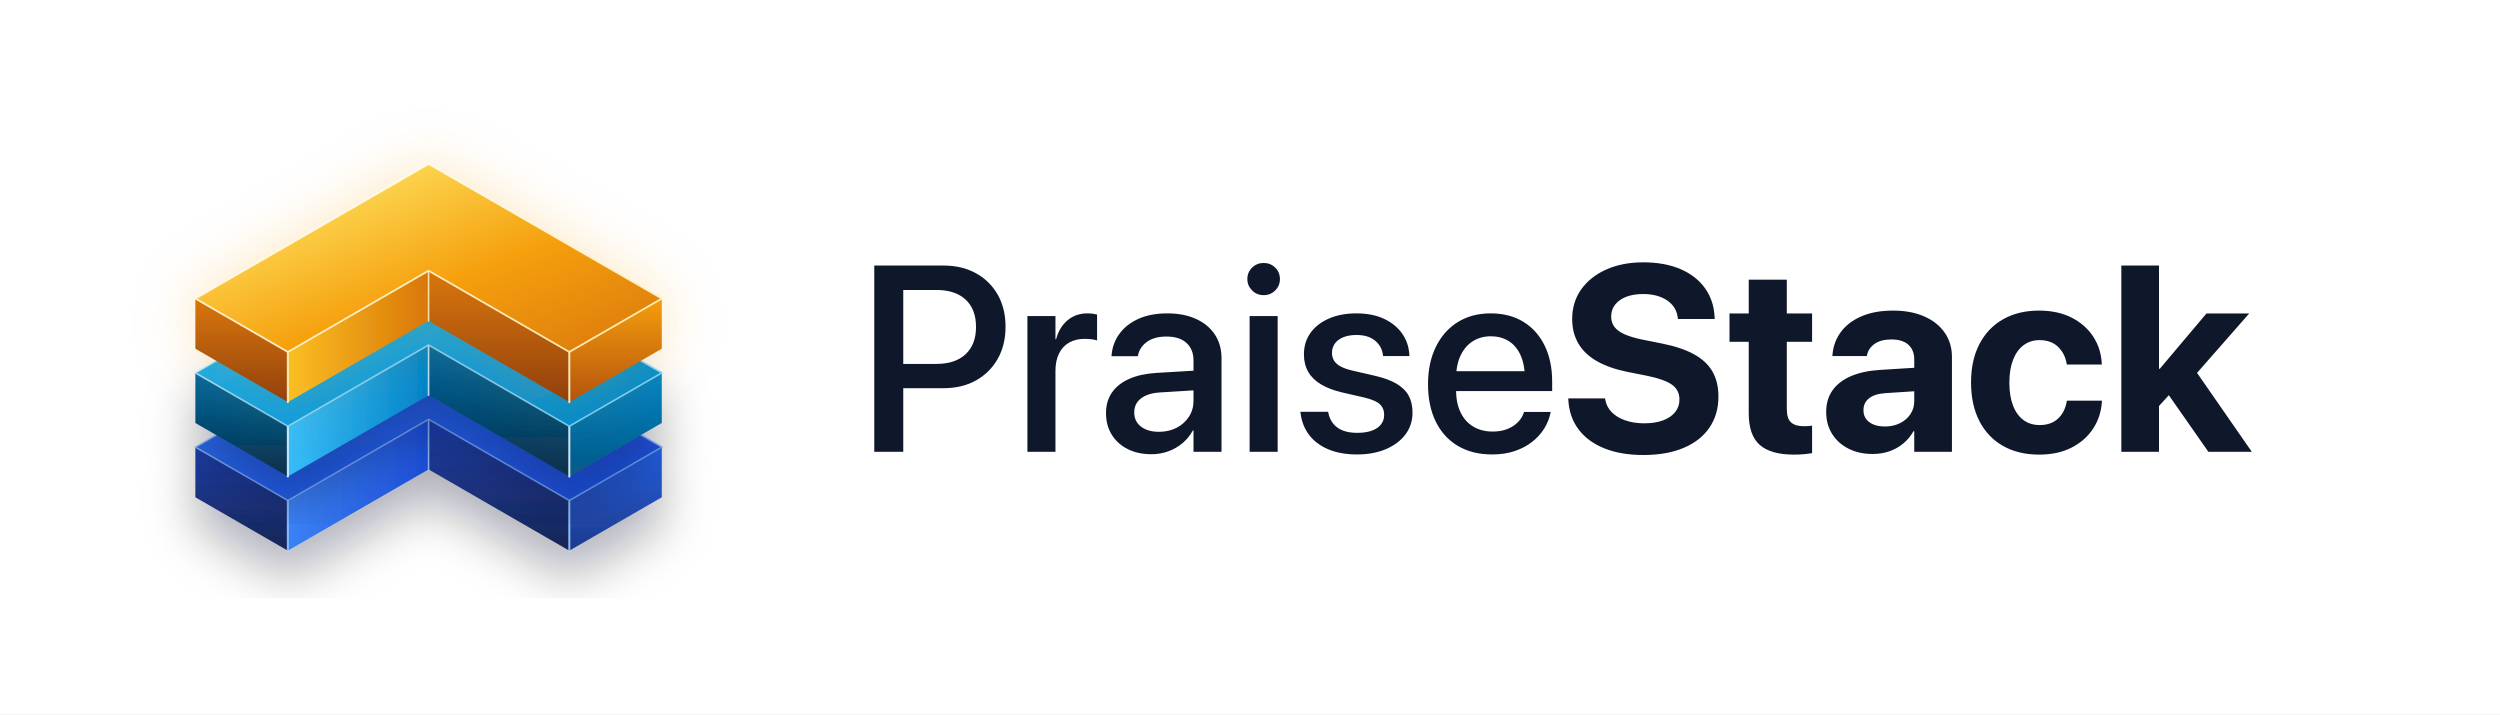
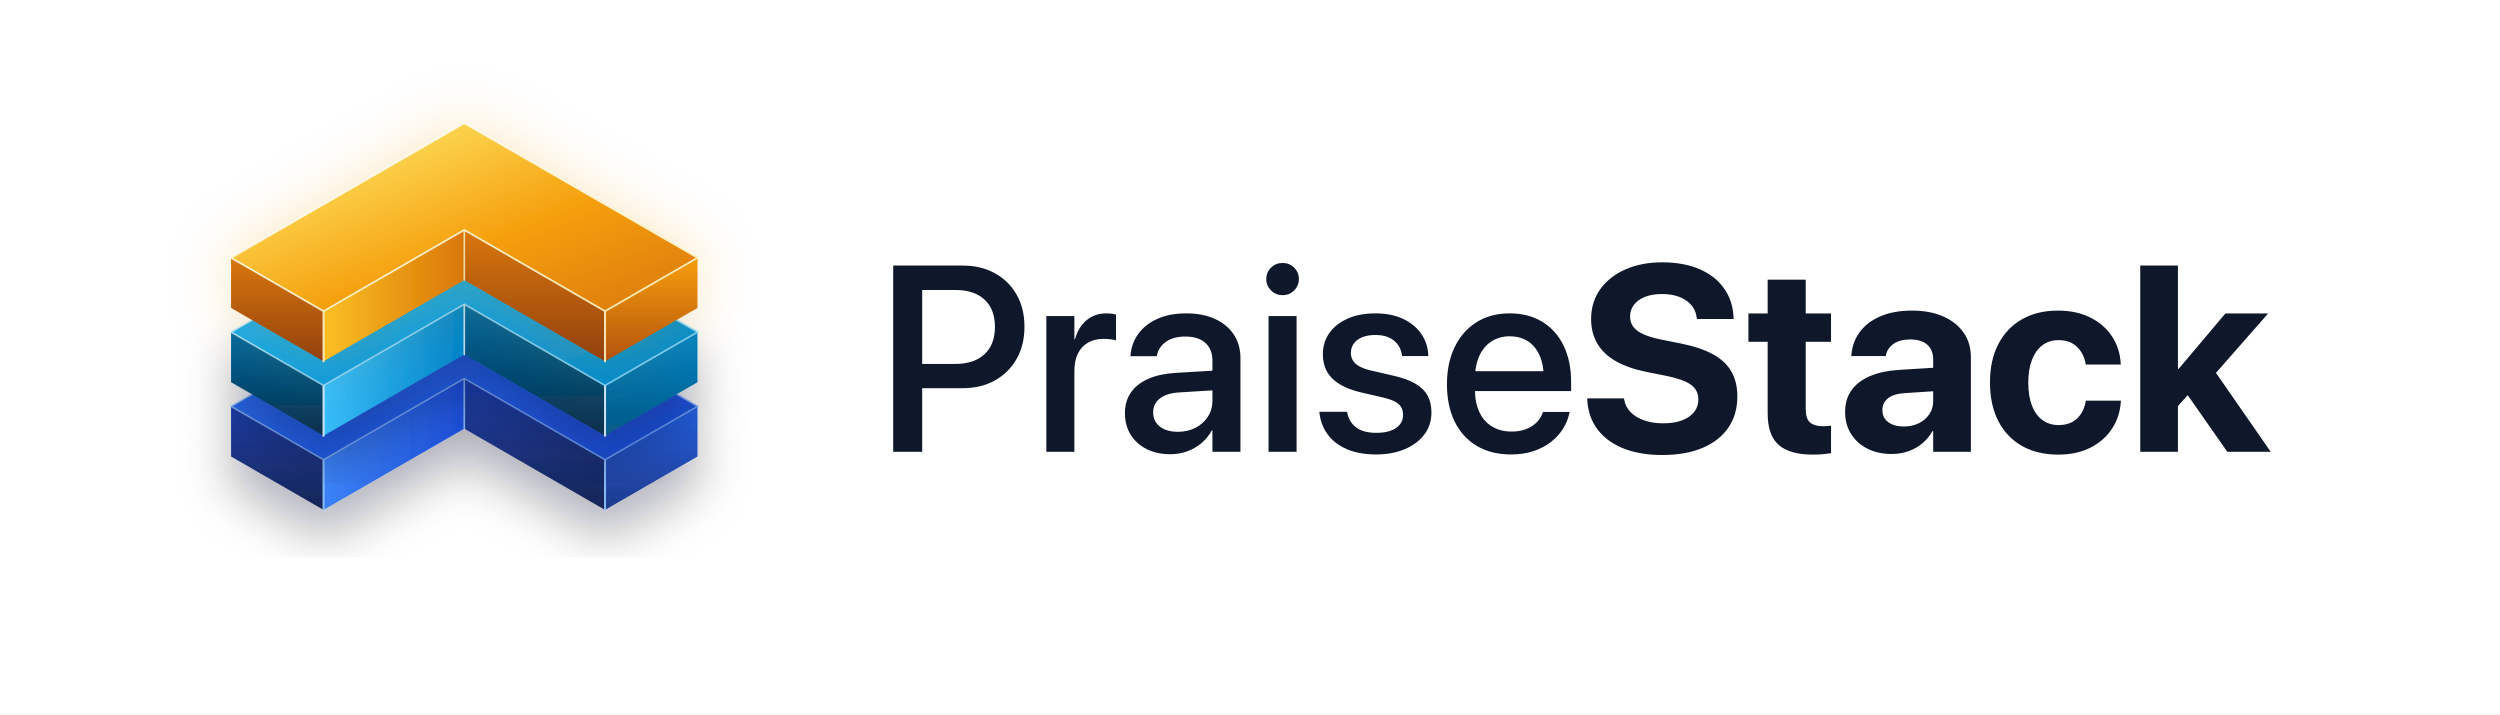
<svg xmlns="http://www.w3.org/2000/svg" viewBox="0 0 1400 400" width="1400" height="400">
  <defs>
    <filter id="softShadow" x="-20%" y="-20%" width="140%" height="140%">
      <feDropShadow dx="0" dy="16" stdDeviation="14" flood-color="#020617" flood-opacity="0.30" />
    </filter>
    <filter id="amberAura" x="-30%" y="-30%" width="160%" height="160%">
      <feDropShadow dx="0" dy="0" stdDeviation="16" flood-color="#F59E0B" flood-opacity="0.25" />
    </filter>
    <filter id="liveRedAura" x="-30%" y="-30%" width="160%" height="160%">
      <feDropShadow dx="0" dy="12" stdDeviation="16" flood-color="#DC2626" flood-opacity="0.35" />
    </filter>
    <linearGradient id="blueTop" x1="0%" y1="0%" x2="100%" y2="100%">
      <stop offset="0%" stop-color="#3B82F6" />
      <stop offset="50%" stop-color="#2563EB" />
      <stop offset="100%" stop-color="#1D4ED8" />
    </linearGradient>
    <linearGradient id="blueLeft" x1="0%" y1="0%" x2="0%" y2="100%">
      <stop offset="0%" stop-color="#1E40AF" />
      <stop offset="100%" stop-color="#172554" />
    </linearGradient>
    <linearGradient id="blueRight" x1="0%" y1="0%" x2="0%" y2="100%">
      <stop offset="0%" stop-color="#2563EB" />
      <stop offset="100%" stop-color="#1E3A8A" />
    </linearGradient>
    <linearGradient id="blueInner" x1="0%" y1="0%" x2="100%" y2="0%">
      <stop offset="0%" stop-color="#3B82F6" />
      <stop offset="100%" stop-color="#1D4ED8" />
    </linearGradient>
    <linearGradient id="blueRim" x1="0%" y1="0%" x2="100%" y2="100%">
      <stop offset="0%" stop-color="#93C5FD" stop-opacity="0.85" />
      <stop offset="50%" stop-color="#60A5FA" stop-opacity="0.45" />
      <stop offset="100%" stop-color="#3B82F6" stop-opacity="0.75" />
    </linearGradient>
    <linearGradient id="cyanTop" x1="0%" y1="0%" x2="100%" y2="100%">
      <stop offset="0%" stop-color="#38BDF8" />
      <stop offset="45%" stop-color="#0EA5E9" />
      <stop offset="100%" stop-color="#0284C7" />
    </linearGradient>
    <linearGradient id="cyanLeft" x1="0%" y1="0%" x2="0%" y2="100%">
      <stop offset="0%" stop-color="#0369A1" />
      <stop offset="100%" stop-color="#082F49" />
    </linearGradient>
    <linearGradient id="cyanRight" x1="0%" y1="0%" x2="0%" y2="100%">
      <stop offset="0%" stop-color="#0284C7" />
      <stop offset="100%" stop-color="#075985" />
    </linearGradient>
    <linearGradient id="cyanInner" x1="0%" y1="0%" x2="100%" y2="0%">
      <stop offset="0%" stop-color="#38BDF8" />
      <stop offset="100%" stop-color="#0284C7" />
    </linearGradient>
    <linearGradient id="cyanRim" x1="0%" y1="0%" x2="100%" y2="100%">
      <stop offset="0%" stop-color="#E0F2FE" stop-opacity="0.9" />
      <stop offset="50%" stop-color="#7DD3FC" stop-opacity="0.55" />
      <stop offset="100%" stop-color="#38BDF8" stop-opacity="0.8" />
    </linearGradient>
    <linearGradient id="amberTop" x1="0%" y1="0%" x2="100%" y2="100%">
      <stop offset="0%" stop-color="#FEF3C7" />
      <stop offset="25%" stop-color="#FCD34D" />
      <stop offset="60%" stop-color="#F59E0B" />
      <stop offset="100%" stop-color="#D97706" />
    </linearGradient>
    <linearGradient id="amberLeft" x1="0%" y1="0%" x2="0%" y2="100%">
      <stop offset="0%" stop-color="#D97706" />
      <stop offset="100%" stop-color="#92400E" />
    </linearGradient>
    <linearGradient id="amberRight" x1="0%" y1="0%" x2="0%" y2="100%">
      <stop offset="0%" stop-color="#F59E0B" />
      <stop offset="100%" stop-color="#B45309" />
    </linearGradient>
    <linearGradient id="amberInner" x1="0%" y1="0%" x2="100%" y2="0%">
      <stop offset="0%" stop-color="#FBBF24" />
      <stop offset="100%" stop-color="#D97706" />
    </linearGradient>
    <linearGradient id="amberRim" x1="0%" y1="0%" x2="100%" y2="100%">
      <stop offset="0%" stop-color="#FFFFFF" stop-opacity="0.95" />
      <stop offset="40%" stop-color="#FEF3C7" stop-opacity="0.8" />
      <stop offset="100%" stop-color="#FDE68A" stop-opacity="0.85" />
    </linearGradient>
    <linearGradient id="queueTop" x1="0%" y1="0%" x2="100%" y2="100%">
      <stop offset="0%" stop-color="#FECACA" />
      <stop offset="20%" stop-color="#F87171" />
      <stop offset="60%" stop-color="#EF4444" />
      <stop offset="100%" stop-color="#B91C1C" />
    </linearGradient>
    <linearGradient id="queueLeft" x1="0%" y1="0%" x2="0%" y2="100%">
      <stop offset="0%" stop-color="#DC2626" />
      <stop offset="100%" stop-color="#7F1D1D" />
    </linearGradient>
    <linearGradient id="queueRight" x1="0%" y1="0%" x2="0%" y2="100%">
      <stop offset="0%" stop-color="#EF4444" />
      <stop offset="100%" stop-color="#991B1B" />
    </linearGradient>
    <linearGradient id="queueRim" x1="0%" y1="0%" x2="100%" y2="100%">
      <stop offset="0%" stop-color="#FFFFFF" stop-opacity="0.95" />
      <stop offset="40%" stop-color="#FEE2E2" stop-opacity="0.85" />
      <stop offset="100%" stop-color="#FECACA" stop-opacity="0.90" />
    </linearGradient>
  </defs>
  <rect width="1400" height="400" fill="#FFFFFF" />
  <g filter="url(#softShadow)" stroke-linejoin="round">
-     <path d="M 318.81 280.3 L 240.0 234.8 L 240.0 262.88 L 318.81 308.38 Z" fill="url(#blueLeft)" />
-     <path d="M 240.0 234.8 L 161.19 280.3 L 161.19 308.38 L 240.0 262.88 Z" fill="url(#blueInner)" />
-     <path d="M 109.4 250.4 L 161.19 280.3 L 161.19 308.38 L 109.4 278.48 Z" fill="url(#blueLeft)" />
-     <path d="M 370.6 250.4 L 318.81 280.3 L 318.81 308.38 L 370.6 278.48 Z" fill="url(#blueRight)" />
-     <line x1="161.19" y1="280.3" x2="161.19" y2="308.38" stroke="#93C5FD" stroke-width="1.144" stroke-linecap="round" opacity="0.90" />
-     <line x1="318.81" y1="280.3" x2="318.81" y2="308.38" stroke="#93C5FD" stroke-width="1.144" stroke-linecap="round" opacity="0.90" />
-     <line x1="240.0" y1="234.8" x2="240.0" y2="262.88" stroke="#93C5FD" stroke-width="0.936" stroke-linecap="round" opacity="0.80" />
-     <path d="M 240.0 175.0 L 370.6 250.4 L 318.81 280.3 L 240.0 234.8 L 161.19 280.3 L 109.4 250.4 Z" fill="url(#blueTop)" stroke="url(#blueRim)" stroke-width="1.04" />
-     <path d="M 240.0 175.0 L 370.6 250.4 L 318.81 280.3 L 240.0 234.8 L 161.19 280.3 L 109.4 250.4 Z" fill="none" stroke="#FFFFFF" stroke-width="0.624" opacity="0.3" />
+     <path d="M 338.81 257.46 L 260.0 211.96 L 260.0 240.04 L 338.81 285.54 Z" fill="url(#blueLeft)" />
+     <path d="M 260.0 211.96 L 181.19 257.46 L 181.19 285.54 L 260.0 240.04 Z" fill="url(#blueInner)" />
+     <path d="M 129.4 227.56 L 181.19 257.46 L 181.19 285.54 L 129.4 255.64 Z" fill="url(#blueLeft)" />
+     <path d="M 390.6 227.56 L 338.81 257.46 L 338.81 285.54 L 390.6 255.64 Z" fill="url(#blueRight)" />
+     <line x1="181.19" y1="257.46" x2="181.19" y2="285.54" stroke="#93C5FD" stroke-width="1.144" stroke-linecap="round" opacity="0.90" />
+     <line x1="338.81" y1="257.46" x2="338.81" y2="285.54" stroke="#93C5FD" stroke-width="1.144" stroke-linecap="round" opacity="0.90" />
+     <line x1="260.0" y1="211.96" x2="260.0" y2="240.04" stroke="#93C5FD" stroke-width="0.936" stroke-linecap="round" opacity="0.80" />
+     <path d="M 260.0 152.16 L 390.6 227.56 L 338.81 257.46 L 260.0 211.96 L 181.19 257.46 L 129.4 227.56 Z" fill="url(#blueTop)" stroke="url(#blueRim)" stroke-width="1.04" />
+     <path d="M 260.0 152.16 L 390.6 227.56 L 338.81 257.46 L 260.0 211.96 L 181.19 257.46 L 129.4 227.56 Z" fill="none" stroke="#FFFFFF" stroke-width="0.624" opacity="0.3" />
  </g>
  <g filter="url(#softShadow)" stroke-linejoin="round">
-     <path d="M 318.81 238.7 L 240.0 193.2 L 240.0 221.28 L 318.81 266.78 Z" fill="url(#cyanLeft)" />
-     <path d="M 240.0 193.2 L 161.19 238.7 L 161.19 266.78 L 240.0 221.28 Z" fill="url(#cyanInner)" />
-     <path d="M 109.4 208.8 L 161.19 238.7 L 161.19 266.78 L 109.4 236.88 Z" fill="url(#cyanLeft)" />
-     <path d="M 370.6 208.8 L 318.81 238.7 L 318.81 266.78 L 370.6 236.88 Z" fill="url(#cyanRight)" />
-     <line x1="161.19" y1="238.7" x2="161.19" y2="266.78" stroke="#E0F2FE" stroke-width="1.144" stroke-linecap="round" opacity="0.90" />
-     <line x1="318.81" y1="238.7" x2="318.81" y2="266.78" stroke="#E0F2FE" stroke-width="1.144" stroke-linecap="round" opacity="0.90" />
-     <line x1="240.0" y1="193.2" x2="240.0" y2="221.28" stroke="#E0F2FE" stroke-width="0.936" stroke-linecap="round" opacity="0.80" />
-     <path d="M 240.0 133.4 L 370.6 208.8 L 318.81 238.7 L 240.0 193.2 L 161.19 238.7 L 109.4 208.8 Z" fill="url(#cyanTop)" stroke="url(#cyanRim)" stroke-width="1.04" />
-     <path d="M 240.0 133.4 L 370.6 208.8 L 318.81 238.7 L 240.0 193.2 L 161.19 238.7 L 109.4 208.8 Z" fill="none" stroke="#FFFFFF" stroke-width="0.624" opacity="0.38" />
+     <path d="M 338.81 215.86 L 260.0 170.36 L 260.0 198.44 L 338.81 243.94 Z" fill="url(#cyanLeft)" />
+     <path d="M 260.0 170.36 L 181.19 215.86 L 181.19 243.94 L 260.0 198.44 Z" fill="url(#cyanInner)" />
+     <path d="M 129.4 185.96 L 181.19 215.86 L 181.19 243.94 L 129.4 214.04 Z" fill="url(#cyanLeft)" />
+     <path d="M 390.6 185.96 L 338.81 215.86 L 338.81 243.94 L 390.6 214.04 Z" fill="url(#cyanRight)" />
+     <line x1="181.19" y1="215.86" x2="181.19" y2="243.94" stroke="#E0F2FE" stroke-width="1.144" stroke-linecap="round" opacity="0.90" />
+     <line x1="338.81" y1="215.86" x2="338.81" y2="243.94" stroke="#E0F2FE" stroke-width="1.144" stroke-linecap="round" opacity="0.90" />
+     <line x1="260.0" y1="170.36" x2="260.0" y2="198.44" stroke="#E0F2FE" stroke-width="0.936" stroke-linecap="round" opacity="0.80" />
+     <path d="M 260.0 110.56 L 390.6 185.96 L 338.81 215.86 L 260.0 170.36 L 181.19 215.86 L 129.4 185.96 Z" fill="url(#cyanTop)" stroke="url(#cyanRim)" stroke-width="1.04" />
+     <path d="M 260.0 110.56 L 390.6 185.96 L 338.81 215.86 L 260.0 170.36 L 181.19 215.86 L 129.4 185.96 Z" fill="none" stroke="#FFFFFF" stroke-width="0.624" opacity="0.38" />
  </g>
  <g filter="url(#amberAura)" stroke-linejoin="round">
-     <path d="M 318.81 197.1 L 240.0 151.6 L 240.0 179.68 L 318.81 225.18 Z" fill="url(#amberLeft)" />
-     <path d="M 240.0 151.6 L 161.19 197.1 L 161.19 225.18 L 240.0 179.68 Z" fill="url(#amberInner)" />
-     <path d="M 109.4 167.2 L 161.19 197.1 L 161.19 225.18 L 109.4 195.28 Z" fill="url(#amberLeft)" />
-     <path d="M 370.6 167.2 L 318.81 197.1 L 318.81 225.18 L 370.6 195.28 Z" fill="url(#amberRight)" />
-     <line x1="161.19" y1="197.1" x2="161.19" y2="225.18" stroke="#FEF3C7" stroke-width="1.144" stroke-linecap="round" opacity="0.90" />
-     <line x1="318.81" y1="197.1" x2="318.81" y2="225.18" stroke="#FEF3C7" stroke-width="1.144" stroke-linecap="round" opacity="0.90" />
-     <line x1="240.0" y1="151.6" x2="240.0" y2="179.68" stroke="#FEF3C7" stroke-width="0.936" stroke-linecap="round" opacity="0.80" />
-     <path d="M 240.0 91.8 L 370.6 167.2 L 318.81 197.1 L 240.0 151.6 L 161.19 197.1 L 109.4 167.2 Z" fill="url(#amberTop)" stroke="url(#amberRim)" stroke-width="1.04" />
-     <path d="M 240.0 91.8 L 370.6 167.2 L 318.81 197.1 L 240.0 151.6 L 161.19 197.1 L 109.4 167.2 Z" fill="none" stroke="#FFFFFF" stroke-width="0.624" opacity="0.5" />
+     <path d="M 338.81 174.26 L 260.0 128.76 L 260.0 156.84 L 338.81 202.34 Z" fill="url(#amberLeft)" />
+     <path d="M 260.0 128.76 L 181.19 174.26 L 181.19 202.34 L 260.0 156.84 Z" fill="url(#amberInner)" />
+     <path d="M 129.4 144.36 L 181.19 174.26 L 181.19 202.34 L 129.4 172.44 Z" fill="url(#amberLeft)" />
+     <path d="M 390.6 144.36 L 338.81 174.26 L 338.81 202.34 L 390.6 172.44 Z" fill="url(#amberRight)" />
+     <line x1="181.19" y1="174.26" x2="181.19" y2="202.34" stroke="#FEF3C7" stroke-width="1.144" stroke-linecap="round" opacity="0.90" />
+     <line x1="338.81" y1="174.26" x2="338.81" y2="202.34" stroke="#FEF3C7" stroke-width="1.144" stroke-linecap="round" opacity="0.90" />
+     <line x1="260.0" y1="128.76" x2="260.0" y2="156.84" stroke="#FEF3C7" stroke-width="0.936" stroke-linecap="round" opacity="0.80" />
+     <path d="M 260.0 68.96 L 390.6 144.36 L 338.81 174.26 L 260.0 128.76 L 181.19 174.26 L 129.4 144.36 Z" fill="url(#amberTop)" stroke="url(#amberRim)" stroke-width="1.04" />
+     <path d="M 260.0 68.96 L 390.6 144.36 L 338.81 174.26 L 260.0 128.76 L 181.19 174.26 L 129.4 144.36 Z" fill="none" stroke="#FFFFFF" stroke-width="0.624" opacity="0.5" />
  </g>
-   <g transform="translate(480.00, 253.00) scale(1.48013)" fill="#0F172A">
+   <g transform="translate(490.60, 253.00) scale(1.48013)" fill="#0F172A">
    <path d="M 11.97 -24.06 L 11.97 -33.25 L 30.01 -33.25 Q 37.13 -33.25 41.05 -36.93 Q 44.97 -40.61 44.97 -47.19 L 44.97 -47.29 Q 44.97 -53.92 41.05 -57.57 Q 37.13 -61.22 30.01 -61.22 L 11.97 -61.22 L 11.97 -70.46 L 32.75 -70.46 Q 39.68 -70.46 44.94 -67.56 Q 50.19 -64.67 53.17 -59.47 Q 56.14 -54.26 56.14 -47.37 L 56.14 -47.27 Q 56.14 -40.37 53.17 -35.14 Q 50.19 -29.91 44.94 -26.98 Q 39.68 -24.06 32.75 -24.06 Z M 6.48 0.0 L 6.48 -70.46 L 17.45 -70.46 L 17.45 0.0 Z M 64.42 0.0 L 64.42 -51.35 L 75.03 -51.35 L 75.03 -42.56 L 75.26 -42.56 Q 76.48 -47.12 79.59 -49.74 Q 82.71 -52.37 87.1 -52.37 Q 88.25 -52.37 89.21 -52.23 Q 90.17 -52.1 90.78 -51.94 L 90.78 -42.12 Q 90.15 -42.37 88.86 -42.55 Q 87.57 -42.72 86.01 -42.72 Q 82.64 -42.72 80.17 -41.29 Q 77.69 -39.86 76.36 -37.15 Q 75.03 -34.44 75.03 -30.6 L 75.03 0.0 Z M 111.32 0.92 Q 106.22 0.92 102.35 -1.03 Q 98.48 -2.98 96.32 -6.48 Q 94.16 -9.99 94.16 -14.59 L 94.16 -14.68 Q 94.16 -19.18 96.42 -22.44 Q 98.67 -25.69 102.95 -27.59 Q 107.23 -29.48 113.3 -29.85 L 132.68 -31.0 L 132.68 -23.57 L 114.7 -22.46 Q 109.97 -22.18 107.41 -20.2 Q 104.84 -18.22 104.84 -14.95 L 104.84 -14.86 Q 104.84 -11.48 107.4 -9.52 Q 109.96 -7.56 114.21 -7.56 Q 117.92 -7.56 120.87 -9.08 Q 123.81 -10.61 125.53 -13.26 Q 127.26 -15.91 127.26 -19.22 L 127.26 -34.54 Q 127.26 -38.76 124.61 -41.18 Q 121.95 -43.6 117.04 -43.6 Q 112.49 -43.6 109.73 -41.65 Q 106.96 -39.7 106.3 -36.61 L 106.2 -36.16 L 96.23 -36.16 L 96.28 -36.71 Q 96.68 -41.16 99.27 -44.69 Q 101.86 -48.23 106.44 -50.3 Q 111.02 -52.37 117.33 -52.37 Q 123.61 -52.37 128.21 -50.27 Q 132.81 -48.17 135.34 -44.36 Q 137.86 -40.54 137.86 -35.39 L 137.86 0.0 L 127.26 0.0 L 127.26 -8.08 L 127.02 -8.08 Q 125.55 -5.34 123.16 -3.32 Q 120.77 -1.29 117.75 -0.18 Q 114.74 0.92 111.32 0.92 Z M 148.49 0.0 L 148.49 -51.35 L 159.1 -51.35 L 159.1 0.0 Z M 153.8 -59.26 Q 151.23 -59.26 149.43 -61.05 Q 147.63 -62.85 147.63 -65.35 Q 147.63 -67.9 149.43 -69.67 Q 151.23 -71.44 153.8 -71.44 Q 156.4 -71.44 158.18 -69.67 Q 159.96 -67.9 159.96 -65.35 Q 159.96 -62.85 158.18 -61.05 Q 156.4 -59.26 153.8 -59.26 Z M 189.23 1.01 Q 182.81 1.01 178.19 -0.96 Q 173.58 -2.93 170.94 -6.46 Q 168.31 -10.0 167.75 -14.69 L 167.7 -15.13 L 178.19 -15.13 L 178.29 -14.66 Q 179.03 -11.12 181.73 -9.14 Q 184.43 -7.17 189.27 -7.17 Q 192.46 -7.17 194.71 -7.98 Q 196.96 -8.8 198.17 -10.32 Q 199.39 -11.83 199.39 -13.91 L 199.39 -13.95 Q 199.39 -16.46 197.78 -17.98 Q 196.17 -19.5 192.02 -20.49 L 183.65 -22.42 Q 178.76 -23.55 175.52 -25.49 Q 172.28 -27.42 170.66 -30.25 Q 169.04 -33.09 169.04 -36.84 L 169.04 -36.89 Q 169.04 -41.51 171.53 -44.99 Q 174.02 -48.47 178.51 -50.42 Q 183.0 -52.37 188.9 -52.37 Q 194.97 -52.37 199.37 -50.3 Q 203.76 -48.22 206.22 -44.7 Q 208.67 -41.18 208.91 -36.8 L 208.95 -36.22 L 199.0 -36.22 L 198.95 -36.58 Q 198.51 -39.96 195.93 -42.07 Q 193.35 -44.19 188.9 -44.19 Q 186.05 -44.19 183.97 -43.35 Q 181.88 -42.51 180.77 -40.99 Q 179.65 -39.46 179.65 -37.41 L 179.65 -37.36 Q 179.65 -35.8 180.41 -34.53 Q 181.16 -33.27 182.85 -32.33 Q 184.54 -31.39 187.26 -30.75 L 195.63 -28.82 Q 200.88 -27.63 204.06 -25.76 Q 207.23 -23.89 208.68 -21.22 Q 210.12 -18.56 210.12 -14.85 L 210.12 -14.8 Q 210.12 -10.11 207.43 -6.54 Q 204.73 -2.98 200.01 -0.98 Q 195.29 1.01 189.23 1.01 Z M 240.25 1.01 Q 232.7 1.01 227.26 -2.24 Q 221.82 -5.49 218.9 -11.45 Q 215.99 -17.42 215.99 -25.52 L 215.99 -25.57 Q 215.99 -33.6 218.92 -39.63 Q 221.85 -45.67 227.17 -49.02 Q 232.49 -52.37 239.69 -52.37 Q 246.89 -52.37 252.11 -49.15 Q 257.33 -45.93 260.15 -40.11 Q 262.96 -34.29 262.96 -26.57 L 262.96 -22.98 L 221.25 -22.98 L 221.25 -30.48 L 257.83 -30.48 L 252.63 -23.5 L 252.63 -27.59 Q 252.63 -33.01 250.98 -36.59 Q 249.34 -40.17 246.44 -41.94 Q 243.53 -43.7 239.75 -43.7 Q 235.97 -43.7 232.99 -41.86 Q 230.0 -40.01 228.3 -36.41 Q 226.59 -32.81 226.59 -27.59 L 226.59 -23.49 Q 226.59 -18.5 228.28 -14.96 Q 229.97 -11.42 233.09 -9.54 Q 236.21 -7.65 240.48 -7.65 Q 243.59 -7.65 245.99 -8.61 Q 248.38 -9.56 249.96 -11.16 Q 251.54 -12.76 252.19 -14.7 L 252.31 -15.09 L 262.4 -15.09 L 262.29 -14.57 Q 261.67 -11.54 259.92 -8.74 Q 258.17 -5.93 255.34 -3.72 Q 252.51 -1.52 248.72 -0.25 Q 244.93 1.01 240.25 1.01 Z" />
    <path transform="translate(265.87, 0)" d="M 31.59 1.22 Q 23.22 1.22 16.99 -1.23 Q 10.77 -3.69 7.2 -8.31 Q 3.64 -12.94 3.22 -19.41 L 3.17 -20.21 L 17.09 -20.21 L 17.19 -19.65 Q 17.68 -16.94 19.65 -14.95 Q 21.63 -12.96 24.79 -11.87 Q 27.95 -10.77 31.96 -10.77 Q 36.06 -10.77 39.03 -11.88 Q 41.99 -12.99 43.62 -15.01 Q 45.24 -17.04 45.24 -19.73 L 45.24 -19.78 Q 45.24 -23.34 42.43 -25.37 Q 39.62 -27.39 33.06 -28.74 L 25.61 -30.22 Q 18.68 -31.62 14.01 -34.29 Q 9.35 -36.96 7.01 -40.95 Q 4.66 -44.95 4.66 -50.24 L 4.66 -50.29 Q 4.69 -56.74 8.14 -61.54 Q 11.6 -66.33 17.66 -69.01 Q 23.73 -71.68 31.52 -71.68 Q 39.67 -71.68 45.61 -69.13 Q 51.54 -66.58 54.87 -61.95 Q 58.2 -57.32 58.54 -51.15 L 58.59 -50.24 L 44.68 -50.24 L 44.6 -50.83 Q 44.24 -53.61 42.52 -55.58 Q 40.8 -57.54 37.99 -58.62 Q 35.18 -59.69 31.52 -59.69 Q 27.76 -59.69 25.04 -58.61 Q 22.31 -57.52 20.86 -55.6 Q 19.41 -53.69 19.41 -51.17 L 19.41 -51.12 Q 19.41 -48.9 20.65 -47.25 Q 21.9 -45.61 24.5 -44.45 Q 27.1 -43.29 31.15 -42.46 L 38.6 -40.97 Q 46.0 -39.5 50.72 -36.91 Q 55.44 -34.33 57.71 -30.4 Q 59.99 -26.46 59.99 -20.92 L 59.99 -20.87 Q 59.99 -14.11 56.59 -9.14 Q 53.2 -4.17 46.84 -1.48 Q 40.48 1.22 31.59 1.22 Z M 88.55 1.07 Q 79.83 1.07 75.65 -2.58 Q 71.46 -6.23 71.46 -14.62 L 71.46 -41.6 L 64.18 -41.6 L 64.18 -52.34 L 71.46 -52.34 L 71.46 -65.11 L 85.86 -65.11 L 85.86 -52.34 L 95.43 -52.34 L 95.43 -41.6 L 85.86 -41.6 L 85.86 -16.19 Q 85.86 -12.52 87.49 -11.1 Q 89.11 -9.67 92.36 -9.67 Q 93.31 -9.67 94.04 -9.74 Q 94.78 -9.81 95.43 -9.89 L 95.43 0.54 Q 94.24 0.73 92.5 0.9 Q 90.77 1.07 88.55 1.07 Z M 118.36 0.83 Q 113.13 0.83 109.17 -1.2 Q 105.2 -3.22 102.98 -6.8 Q 100.76 -10.38 100.76 -14.99 L 100.76 -15.06 Q 100.76 -19.85 103.15 -23.24 Q 105.54 -26.64 110.1 -28.6 Q 114.65 -30.57 121.14 -30.98 L 141.55 -32.25 L 141.55 -23.39 L 123.29 -22.19 Q 119.17 -21.95 117.02 -20.26 Q 114.87 -18.58 114.87 -15.8 L 114.87 -15.72 Q 114.87 -12.84 117.08 -11.21 Q 119.29 -9.57 122.97 -9.57 Q 126.17 -9.57 128.67 -10.82 Q 131.18 -12.06 132.63 -14.23 Q 134.08 -16.41 134.08 -19.12 L 134.08 -34.99 Q 134.08 -38.48 131.87 -40.49 Q 129.66 -42.5 125.46 -42.5 Q 121.48 -42.5 119.13 -40.86 Q 116.77 -39.21 116.24 -36.67 L 116.14 -36.21 L 103.1 -36.21 L 103.15 -36.79 Q 103.56 -41.65 106.37 -45.4 Q 109.18 -49.15 114.17 -51.28 Q 119.17 -53.42 126.07 -53.42 Q 132.84 -53.42 137.83 -51.23 Q 142.82 -49.05 145.58 -45.1 Q 148.34 -41.16 148.34 -35.89 L 148.34 0.0 L 134.08 0.0 L 134.08 -7.79 L 133.79 -7.79 Q 132.3 -5.13 129.99 -3.19 Q 127.69 -1.25 124.74 -0.21 Q 121.8 0.83 118.36 0.83 Z M 181.4 1.07 Q 173.44 1.07 167.64 -2.23 Q 161.84 -5.54 158.7 -11.67 Q 155.57 -17.8 155.57 -26.22 L 155.57 -26.27 Q 155.57 -34.64 158.73 -40.73 Q 161.89 -46.83 167.66 -50.12 Q 173.44 -53.42 181.27 -53.42 Q 188.38 -53.42 193.62 -50.76 Q 198.85 -48.1 201.81 -43.55 Q 204.76 -39.01 205.03 -33.35 L 205.05 -33.01 L 191.8 -33.01 L 191.72 -33.45 Q 191.09 -37.18 188.49 -39.71 Q 185.89 -42.24 181.47 -42.24 Q 177.98 -42.24 175.42 -40.31 Q 172.85 -38.38 171.46 -34.79 Q 170.07 -31.2 170.07 -26.2 L 170.07 -26.15 Q 170.07 -21.04 171.46 -17.46 Q 172.85 -13.87 175.43 -11.99 Q 178.0 -10.11 181.52 -10.11 Q 185.82 -10.11 188.43 -12.51 Q 191.04 -14.92 191.75 -18.9 L 191.82 -19.34 L 205.1 -19.34 L 205.08 -19.02 Q 204.74 -13.31 201.76 -8.76 Q 198.78 -4.22 193.59 -1.57 Q 188.4 1.07 181.4 1.07 Z M 212.43 0.0 L 212.43 -70.46 L 226.68 -70.46 L 226.68 0.0 Z M 245.36 0.0 L 229.2 -23.12 L 238.21 -33.98 L 261.79 0.0 Z M 224.95 -15.41 L 224.95 -31.4 L 226.98 -31.4 L 244.65 -52.34 L 260.82 -52.34 L 236.67 -24.83 L 233.5 -24.83 Z" />
  </g>
</svg>
